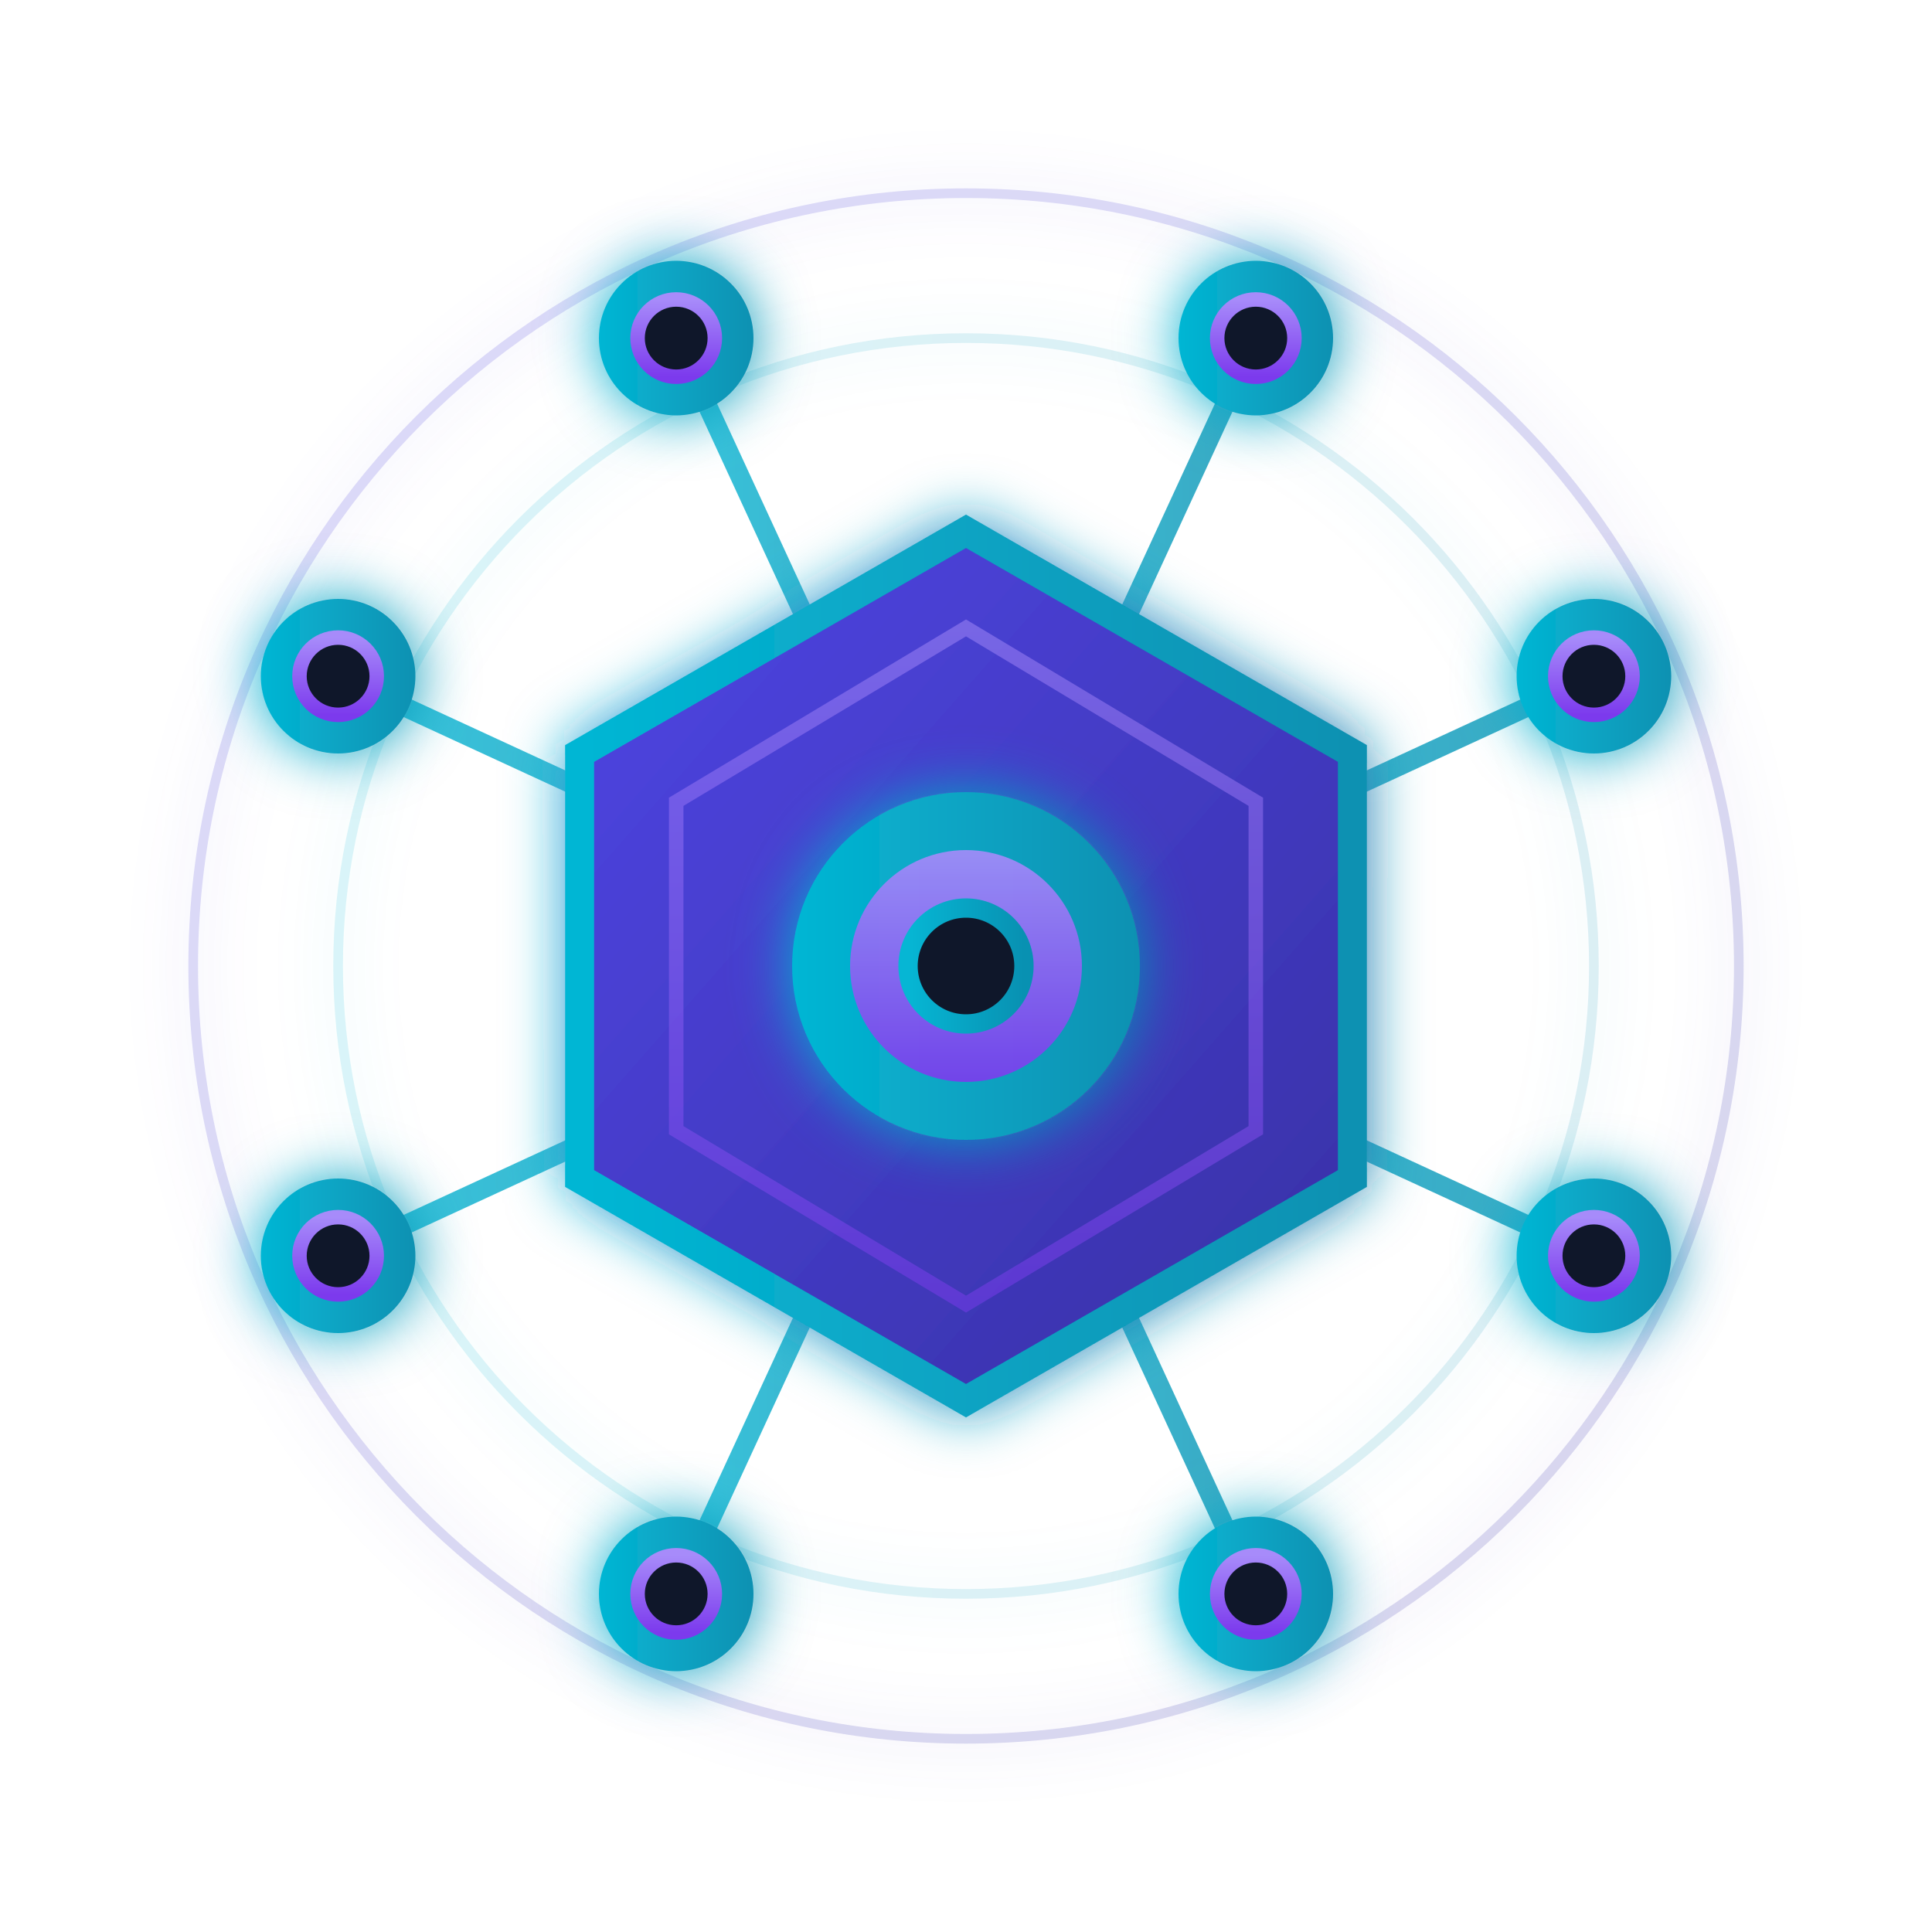
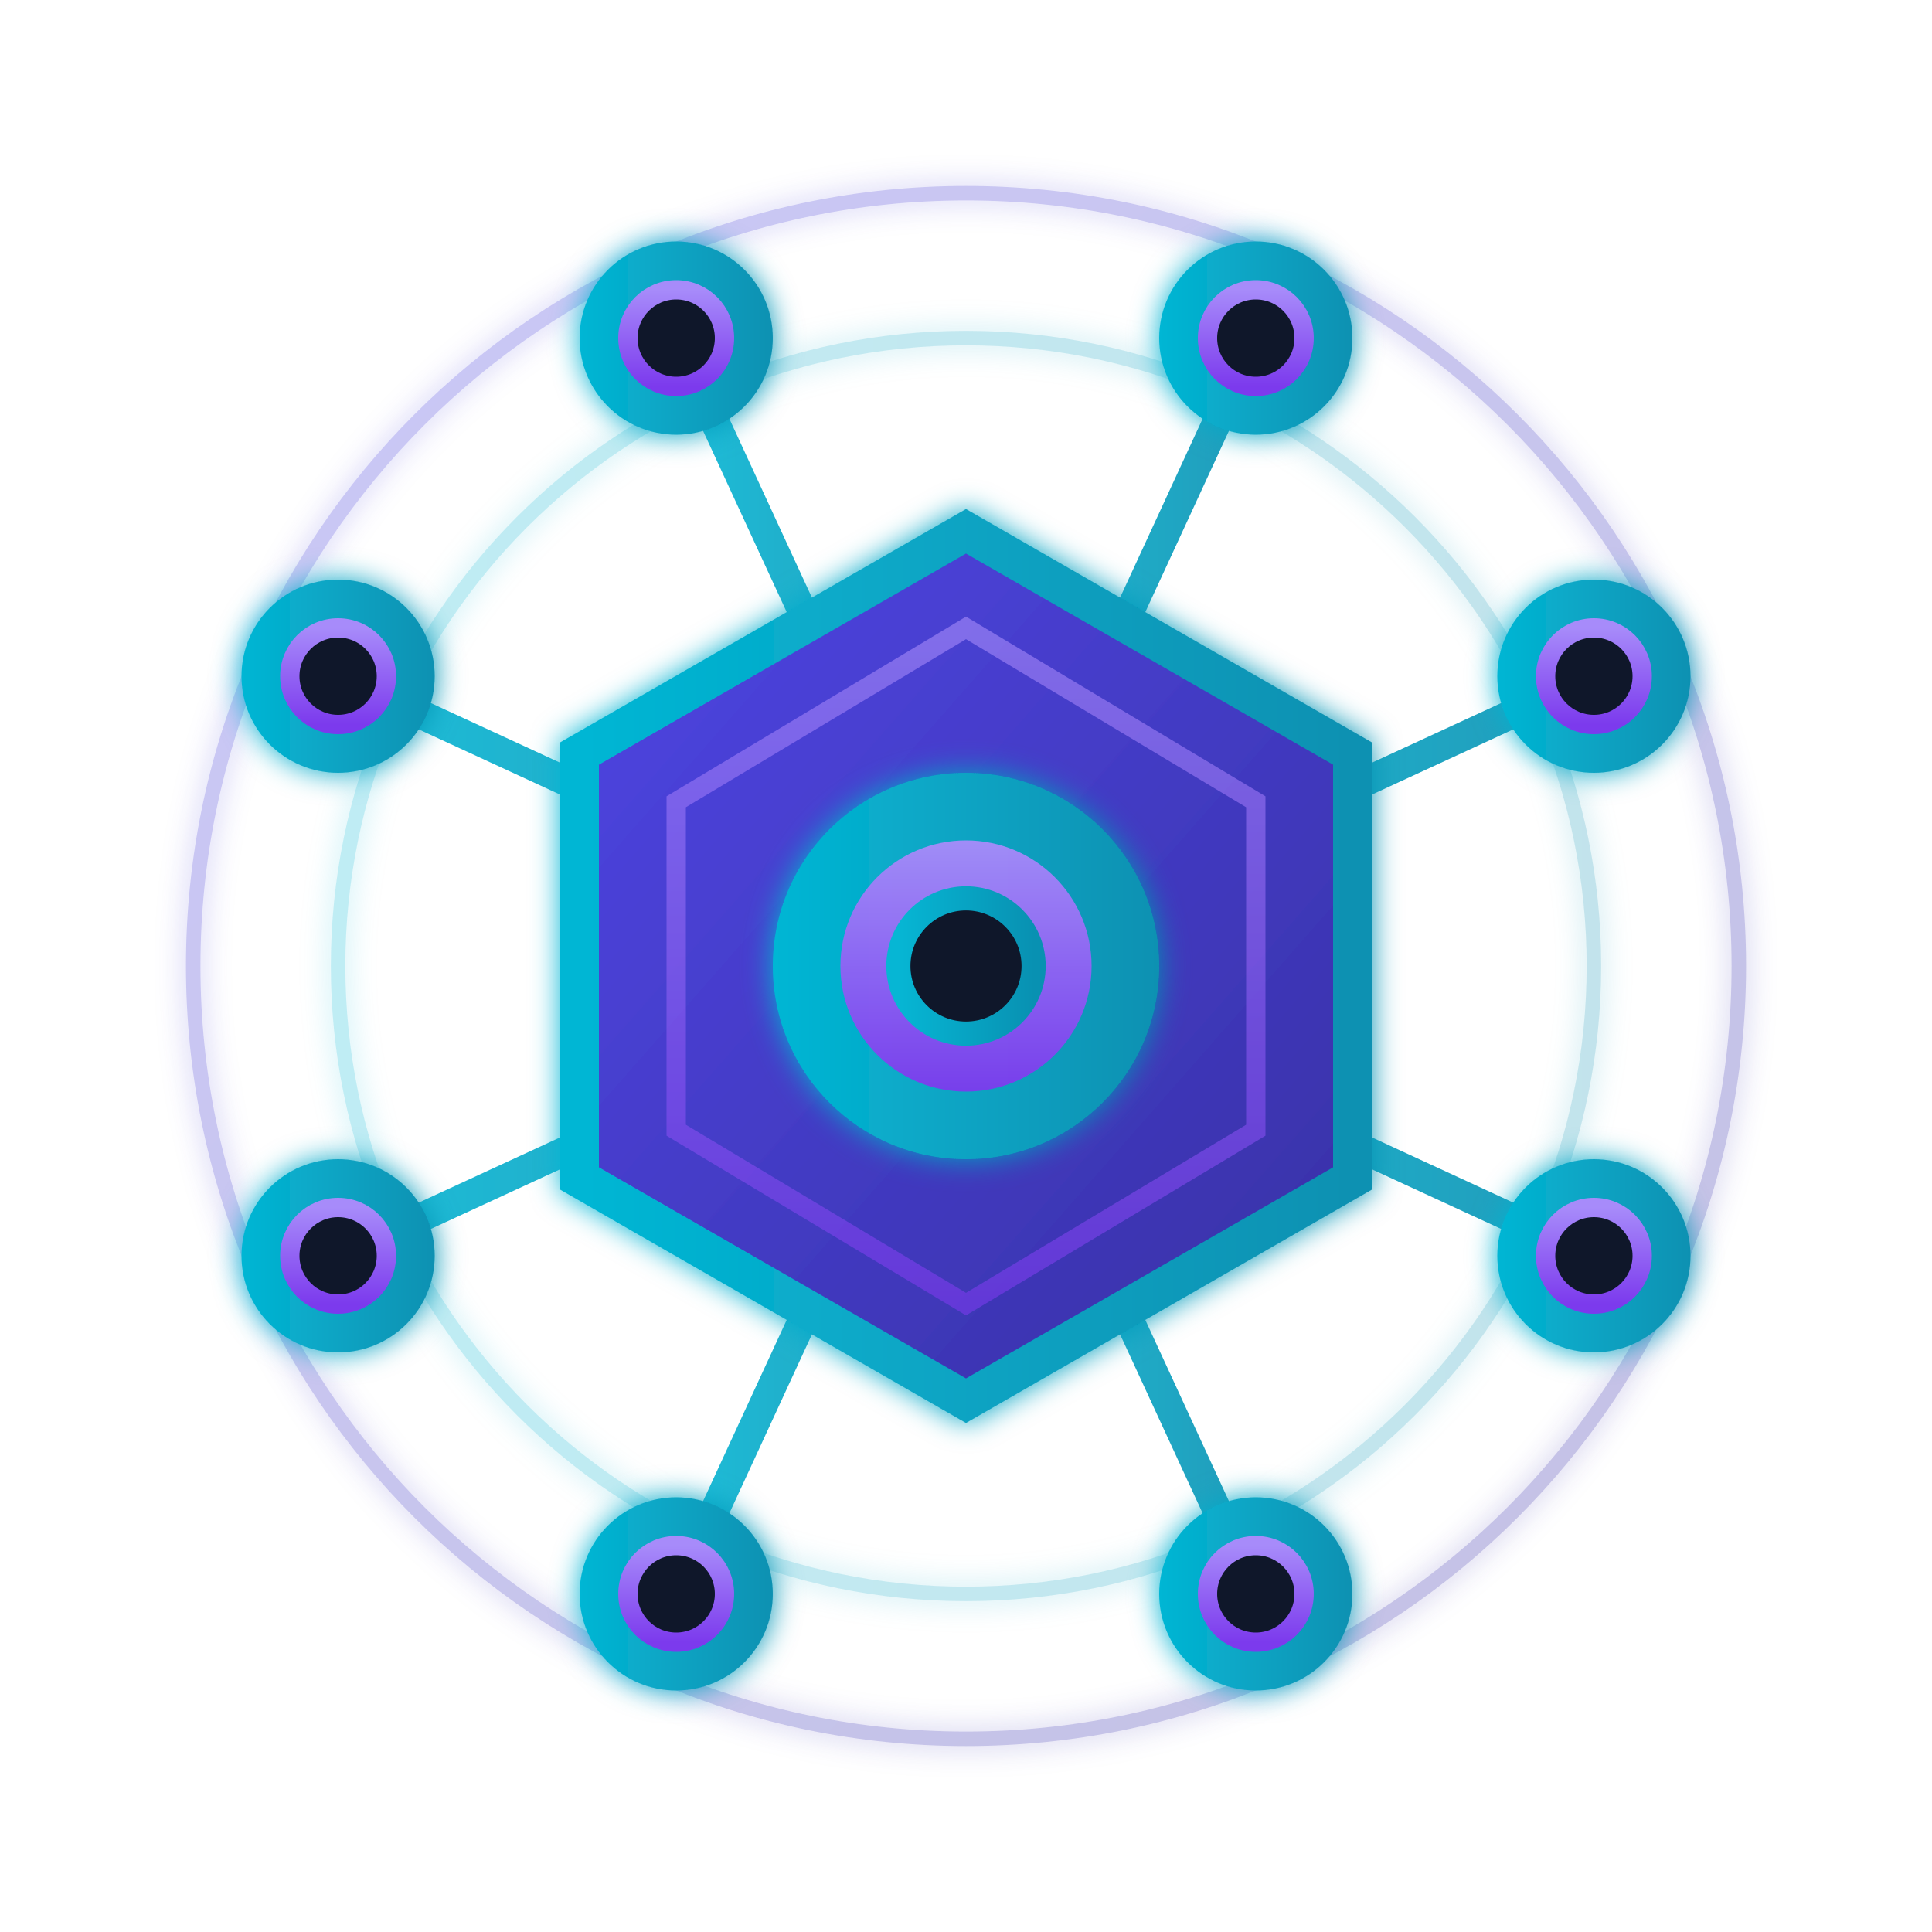
<svg xmlns="http://www.w3.org/2000/svg" viewBox="0 0 200 200">
  <defs>
    <linearGradient id="saasPrimary" x1="0%" y1="0%" x2="100%" y2="100%">
      <stop offset="0%" style="stop-color:#4f46e5;stop-opacity:1" />
      <stop offset="100%" style="stop-color:#3730a3;stop-opacity:1" />
    </linearGradient>
    <linearGradient id="saasAccent" x1="0%" y1="0%" x2="100%" y2="0%">
      <stop offset="0%" style="stop-color:#06b6d4;stop-opacity:1" />
      <stop offset="100%" style="stop-color:#0891b2;stop-opacity:1" />
    </linearGradient>
    <linearGradient id="saasHighlight" x1="0%" y1="0%" x2="0%" y2="100%">
      <stop offset="0%" style="stop-color:#a78bfa;stop-opacity:1" />
      <stop offset="100%" style="stop-color:#7c3aed;stop-opacity:1" />
    </linearGradient>
    <filter id="saasGlow" x="-50%" y="-50%" width="200%" height="200%">
-       <feGaussianBlur stdDeviation="3" result="coloredBlur" />
+       <feGaussianBlur stdDeviation="1.5" result="coloredBlur" />
      <feMerge>
        <feMergeNode in="coloredBlur" />
        <feMergeNode in="SourceGraphic" />
      </feMerge>
    </filter>
    <style>
      .saas-primary {
        fill: url(#saasPrimary);
        filter: url(#saasGlow);
      }
      
      .saas-accent {
        fill: url(#saasAccent);
        filter: url(#saasGlow);
      }
      
      .saas-highlight {
        fill: url(#saasHighlight);
      }
      
      .saas-line {
        stroke: url(#saasAccent);
-         stroke-width: 2;
+         stroke-width: 3;
        fill: none;
-         opacity: 0.8;
+         opacity: 0.9;
+         stroke-linecap: round;
      }
    </style>
  </defs>
-   <g transform="translate(100, 100)">
-     <circle cx="0" cy="0" r="80" fill="none" stroke="url(#saasPrimary)" stroke-width="1" opacity="0.2" filter="url(#saasGlow)" />
-     <circle cx="0" cy="0" r="65" fill="none" stroke="url(#saasAccent)" stroke-width="1" opacity="0.15" filter="url(#saasGlow)" />
-     <line x1="0" y1="0" x2="-30" y2="-65" class="saas-line" />
-     <line x1="0" y1="0" x2="30" y2="-65" class="saas-line" />
-     <line x1="0" y1="0" x2="65" y2="-30" class="saas-line" />
-     <line x1="0" y1="0" x2="65" y2="30" class="saas-line" />
-     <line x1="0" y1="0" x2="30" y2="65" class="saas-line" />
-     <line x1="0" y1="0" x2="-30" y2="65" class="saas-line" />
-     <line x1="0" y1="0" x2="-65" y2="30" class="saas-line" />
-     <line x1="0" y1="0" x2="-65" y2="-30" class="saas-line" />
-     <g>
-       <circle cx="-30" cy="-65" r="8" class="saas-accent" />
-       <circle cx="-30" cy="-65" r="4" fill="#0f172a" stroke="url(#saasHighlight)" stroke-width="1.5" />
+   <g shape-rendering="geometricPrecision">
+     <g transform="translate(100, 100)">
+       <circle cx="0" cy="0" r="80" fill="none" stroke="url(#saasPrimary)" stroke-width="1.5" opacity="0.3" filter="url(#saasGlow)" />
+       <circle cx="0" cy="0" r="65" fill="none" stroke="url(#saasAccent)" stroke-width="1.5" opacity="0.25" filter="url(#saasGlow)" />
+       <line x1="0" y1="0" x2="-30" y2="-65" class="saas-line" />
+       <line x1="0" y1="0" x2="30" y2="-65" class="saas-line" />
+       <line x1="0" y1="0" x2="65" y2="-30" class="saas-line" />
+       <line x1="0" y1="0" x2="65" y2="30" class="saas-line" />
+       <line x1="0" y1="0" x2="30" y2="65" class="saas-line" />
+       <line x1="0" y1="0" x2="-30" y2="65" class="saas-line" />
+       <line x1="0" y1="0" x2="-65" y2="30" class="saas-line" />
+       <line x1="0" y1="0" x2="-65" y2="-30" class="saas-line" />
+       <g>
+         <circle cx="-30" cy="-65" r="10" class="saas-accent" />
+         <circle cx="-30" cy="-65" r="5" fill="#0f172a" stroke="url(#saasHighlight)" stroke-width="2" />
+       </g>
+       <g>
+         <circle cx="30" cy="-65" r="10" class="saas-accent" />
+         <circle cx="30" cy="-65" r="5" fill="#0f172a" stroke="url(#saasHighlight)" stroke-width="2" />
+       </g>
+       <g>
+         <circle cx="65" cy="-30" r="10" class="saas-accent" />
+         <circle cx="65" cy="-30" r="5" fill="#0f172a" stroke="url(#saasHighlight)" stroke-width="2" />
+       </g>
+       <g>
+         <circle cx="65" cy="30" r="10" class="saas-accent" />
+         <circle cx="65" cy="30" r="5" fill="#0f172a" stroke="url(#saasHighlight)" stroke-width="2" />
+       </g>
+       <g>
+         <circle cx="30" cy="65" r="10" class="saas-accent" />
+         <circle cx="30" cy="65" r="5" fill="#0f172a" stroke="url(#saasHighlight)" stroke-width="2" />
+       </g>
+       <g>
+         <circle cx="-30" cy="65" r="10" class="saas-accent" />
+         <circle cx="-30" cy="65" r="5" fill="#0f172a" stroke="url(#saasHighlight)" stroke-width="2" />
+       </g>
+       <g>
+         <circle cx="-65" cy="30" r="10" class="saas-accent" />
+         <circle cx="-65" cy="30" r="5" fill="#0f172a" stroke="url(#saasHighlight)" stroke-width="2" />
+       </g>
+       <g>
+         <circle cx="-65" cy="-30" r="10" class="saas-accent" />
+         <circle cx="-65" cy="-30" r="5" fill="#0f172a" stroke="url(#saasHighlight)" stroke-width="2" />
+       </g>
+       <path d="M 0 -45 L 40 -22 L 40 22 L 0 45 L -40 22 L -40 -22 Z" class="saas-primary" stroke="url(#saasAccent)" stroke-width="4" />
+       <path d="M 0 -35 L 30 -17 L 30 17 L 0 35 L -30 17 L -30 -17 Z" fill="none" stroke="url(#saasHighlight)" stroke-width="2" opacity="0.6" />
+       <circle cx="0" cy="0" r="20" class="saas-accent" />
+       <circle cx="0" cy="0" r="13" class="saas-highlight" opacity="0.95" />
+       <circle cx="0" cy="0" r="7" fill="#0f172a" stroke="url(#saasAccent)" stroke-width="2.5" />
    </g>
-     <g>
-       <circle cx="30" cy="-65" r="8" class="saas-accent" />
-       <circle cx="30" cy="-65" r="4" fill="#0f172a" stroke="url(#saasHighlight)" stroke-width="1.5" />
-     </g>
-     <g>
-       <circle cx="65" cy="-30" r="8" class="saas-accent" />
-       <circle cx="65" cy="-30" r="4" fill="#0f172a" stroke="url(#saasHighlight)" stroke-width="1.5" />
-     </g>
-     <g>
-       <circle cx="65" cy="30" r="8" class="saas-accent" />
-       <circle cx="65" cy="30" r="4" fill="#0f172a" stroke="url(#saasHighlight)" stroke-width="1.5" />
-     </g>
-     <g>
-       <circle cx="30" cy="65" r="8" class="saas-accent" />
-       <circle cx="30" cy="65" r="4" fill="#0f172a" stroke="url(#saasHighlight)" stroke-width="1.5" />
-     </g>
-     <g>
-       <circle cx="-30" cy="65" r="8" class="saas-accent" />
-       <circle cx="-30" cy="65" r="4" fill="#0f172a" stroke="url(#saasHighlight)" stroke-width="1.5" />
-     </g>
-     <g>
-       <circle cx="-65" cy="30" r="8" class="saas-accent" />
-       <circle cx="-65" cy="30" r="4" fill="#0f172a" stroke="url(#saasHighlight)" stroke-width="1.5" />
-     </g>
-     <g>
-       <circle cx="-65" cy="-30" r="8" class="saas-accent" />
-       <circle cx="-65" cy="-30" r="4" fill="#0f172a" stroke="url(#saasHighlight)" stroke-width="1.5" />
-     </g>
-     <path d="M 0 -45 L 40 -22 L 40 22 L 0 45 L -40 22 L -40 -22 Z" class="saas-primary" stroke="url(#saasAccent)" stroke-width="3" />
-     <path d="M 0 -35 L 30 -17 L 30 17 L 0 35 L -30 17 L -30 -17 Z" fill="none" stroke="url(#saasHighlight)" stroke-width="1.5" opacity="0.5" />
-     <circle cx="0" cy="0" r="18" class="saas-accent" />
-     <circle cx="0" cy="0" r="12" class="saas-highlight" opacity="0.9" />
-     <circle cx="0" cy="0" r="6" fill="#0f172a" stroke="url(#saasAccent)" stroke-width="2" />
  </g>
</svg>
